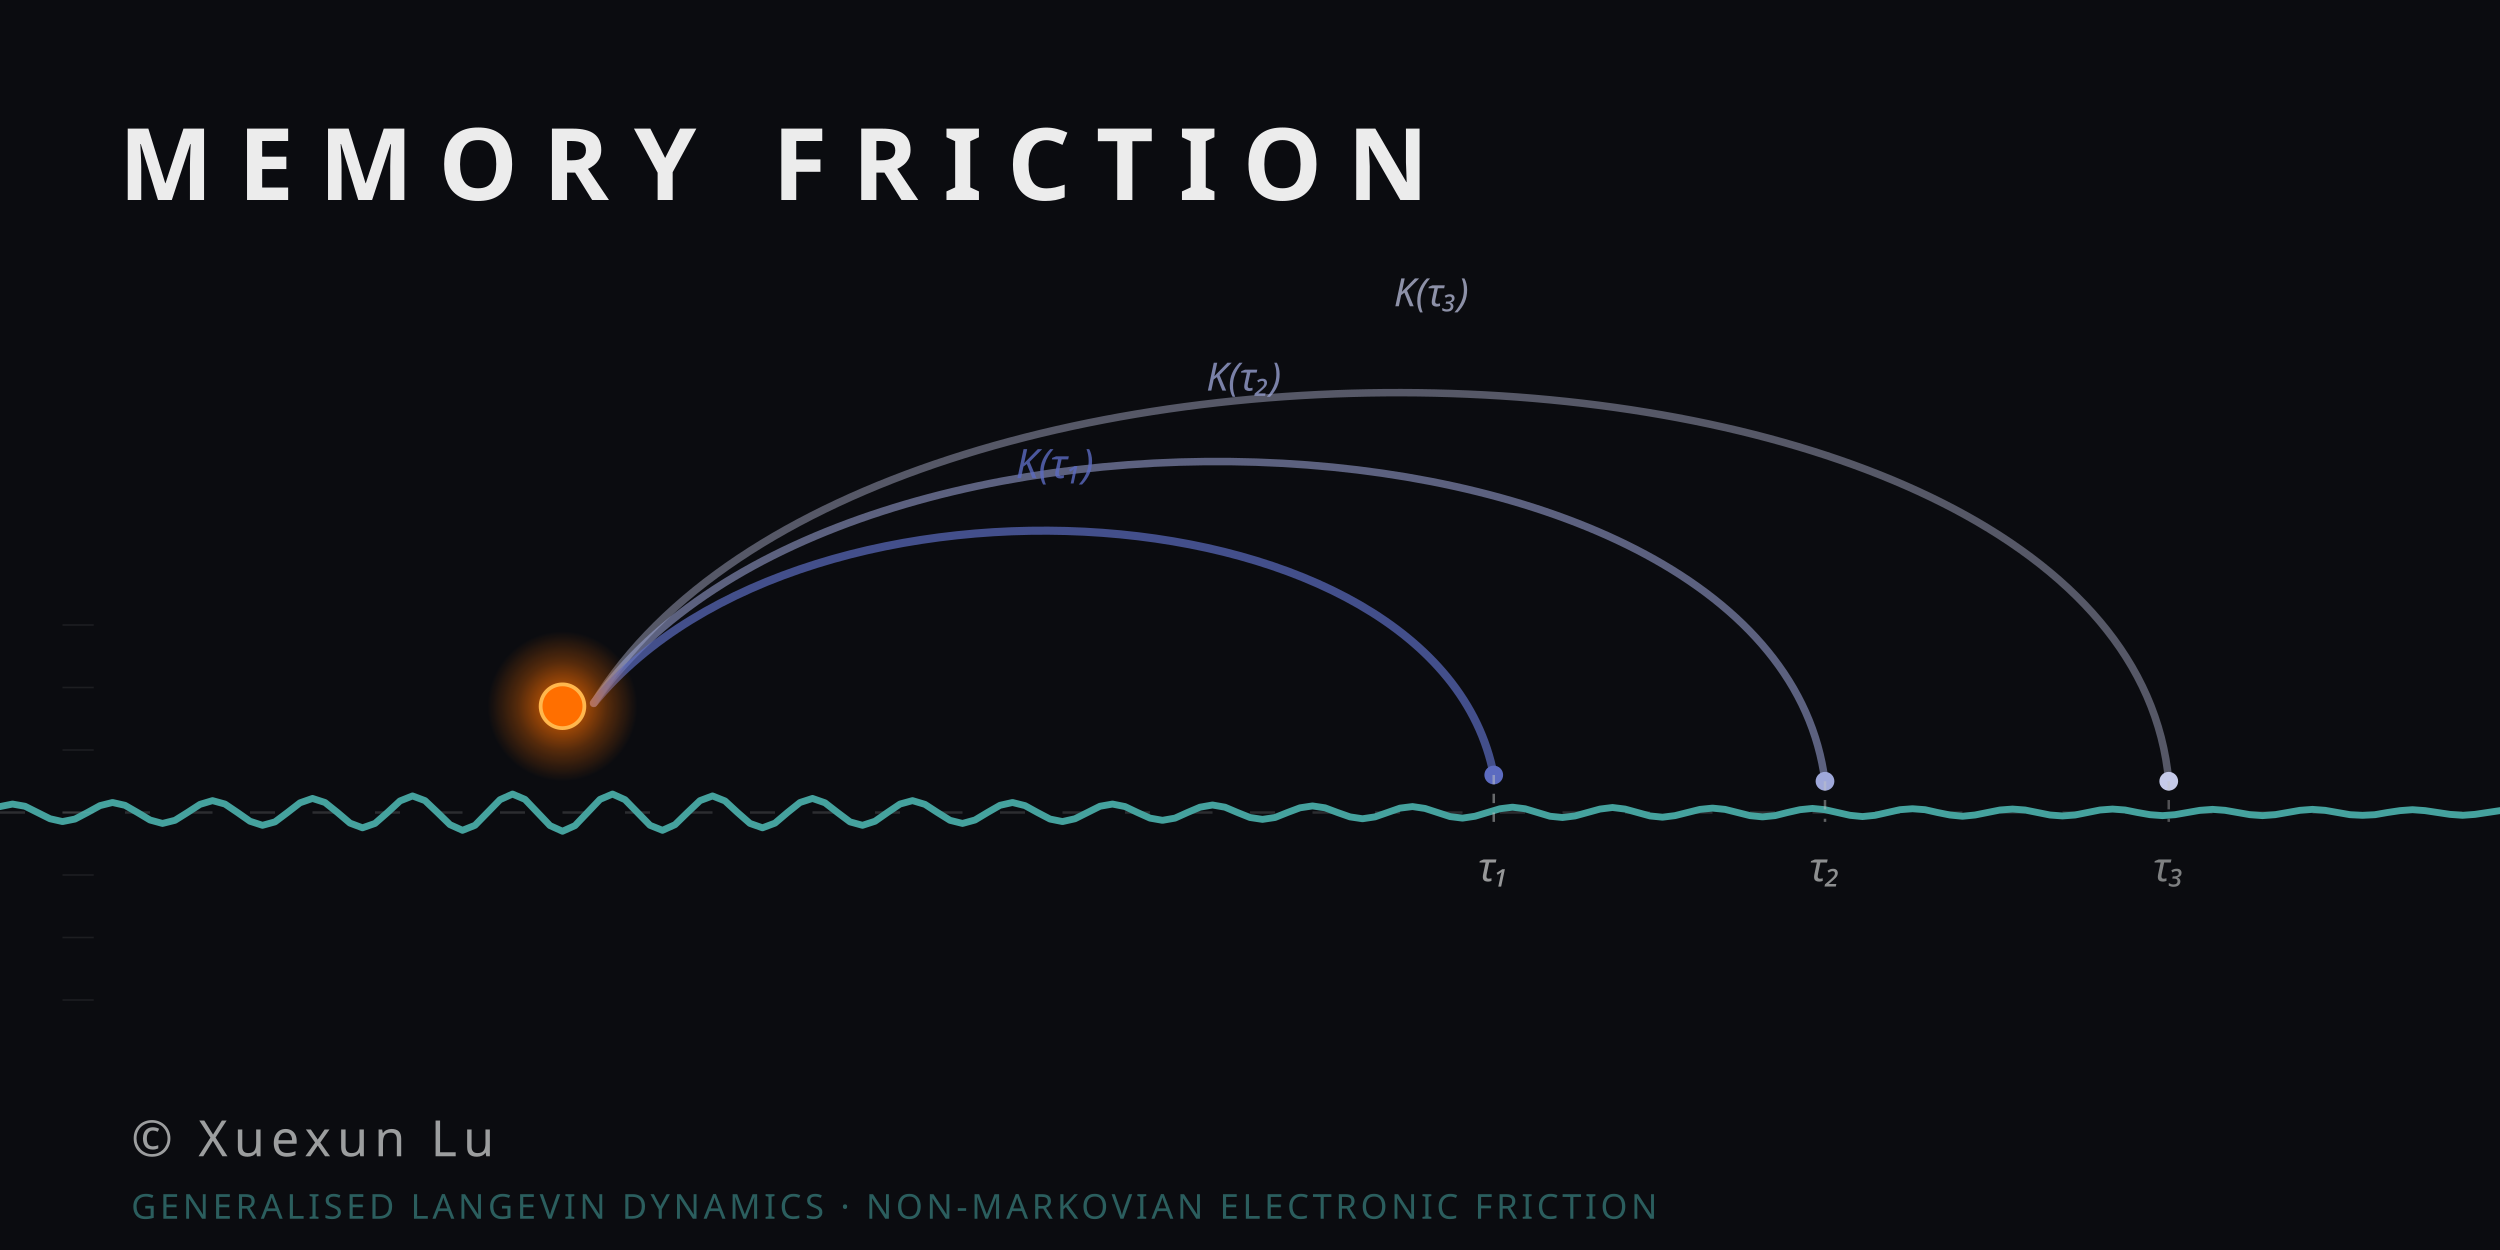
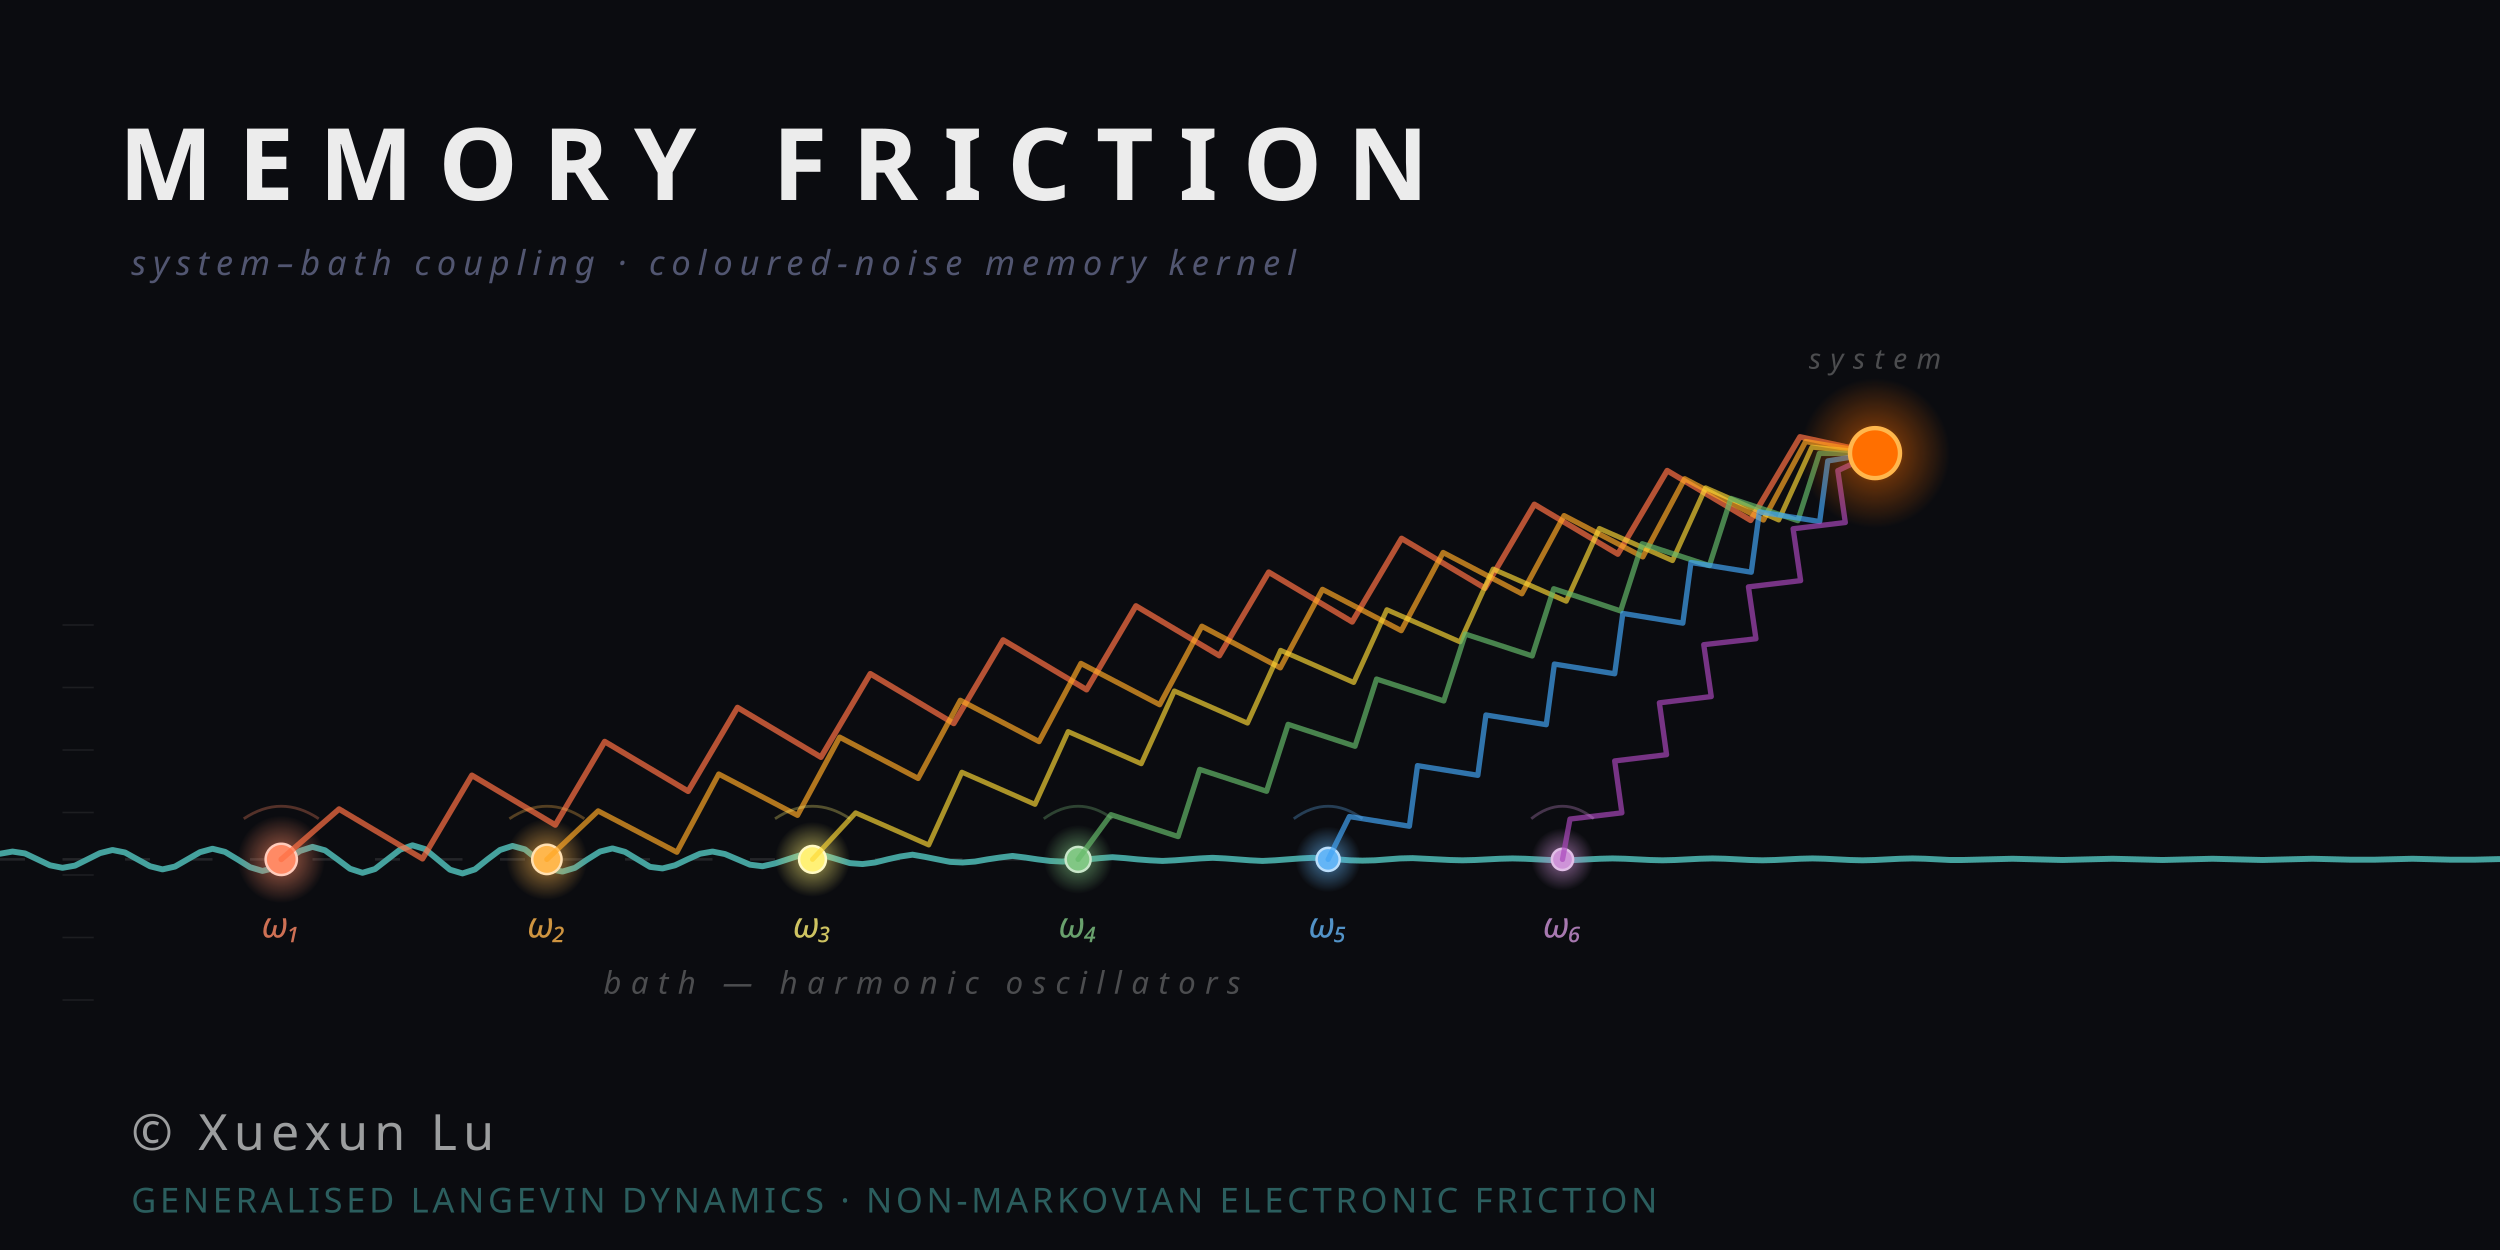
<svg xmlns="http://www.w3.org/2000/svg" viewBox="0 0 800 400" width="800" height="400">
  <defs>
    <radialGradient id="adsorbateGlow" cx="50%" cy="50%" r="50%">
-       <stop offset="0%" stop-color="#FF6F00" stop-opacity="0.9" />
-       <stop offset="60%" stop-color="#FF6F00" stop-opacity="0.3" />
+       <stop offset="0%" stop-color="#FF6F00" stop-opacity="0.95" />
+       <stop offset="40%" stop-color="#FF6F00" stop-opacity="0.35" />
      <stop offset="100%" stop-color="#FF6F00" stop-opacity="0" />
    </radialGradient>
+     <radialGradient id="glow1" cx="50%" cy="50%" r="50%">
+       <stop offset="0%" stop-color="#FF8A65" stop-opacity="0.65" />
+       <stop offset="100%" stop-color="#FF8A65" stop-opacity="0" />
+     </radialGradient>
+     <radialGradient id="glow2" cx="50%" cy="50%" r="50%">
+       <stop offset="0%" stop-color="#FFB74D" stop-opacity="0.65" />
+       <stop offset="100%" stop-color="#FFB74D" stop-opacity="0" />
+     </radialGradient>
+     <radialGradient id="glow3" cx="50%" cy="50%" r="50%">
+       <stop offset="0%" stop-color="#FFF176" stop-opacity="0.65" />
+       <stop offset="100%" stop-color="#FFF176" stop-opacity="0" />
+     </radialGradient>
+     <radialGradient id="glow4" cx="50%" cy="50%" r="50%">
+       <stop offset="0%" stop-color="#81C784" stop-opacity="0.65" />
+       <stop offset="100%" stop-color="#81C784" stop-opacity="0" />
+     </radialGradient>
+     <radialGradient id="glow5" cx="50%" cy="50%" r="50%">
+       <stop offset="0%" stop-color="#64B5F6" stop-opacity="0.65" />
+       <stop offset="100%" stop-color="#64B5F6" stop-opacity="0" />
+     </radialGradient>
+     <radialGradient id="glow6" cx="50%" cy="50%" r="50%">
+       <stop offset="0%" stop-color="#CE93D8" stop-opacity="0.65" />
+       <stop offset="100%" stop-color="#CE93D8" stop-opacity="0" />
+     </radialGradient>
+     <linearGradient id="spectrumGrad" x1="0%" y1="0%" x2="100%" y2="0%">
+       <stop offset="0%" stop-color="#FF7043" />
+       <stop offset="20%" stop-color="#FFA726" />
+       <stop offset="40%" stop-color="#FDD835" />
+       <stop offset="60%" stop-color="#66BB6A" />
+       <stop offset="80%" stop-color="#42A5F5" />
+       <stop offset="100%" stop-color="#AB47BC" />
+     </linearGradient>
  </defs>
  <rect x="0" y="0" width="800" height="400" fill="#0B0C10" />
-   <line x1="0" y1="260" x2="800" y2="260" stroke="#C5C6C7" stroke-opacity="0.18" stroke-width="0.8" stroke-dasharray="8 12" />
-   <polyline points="       0,258.1 4,257.3 8,258.0 12,260.0 16,262.0 20,262.9 24,262.1 28,260.0 32,257.8 36,256.8       40,257.7 44,260.0 48,262.4 52,263.5 56,262.5 60,260.0 64,257.4 68,256.2 72,257.3 76,260.0       80,262.8 84,264.1 88,263.0 92,260.0 96,256.9 100,255.5 104,256.8 108,260.0 112,263.4 116,264.9       120,263.5 124,260.0 128,256.3 132,254.7 136,256.2 140,260.0 144,263.9 148,265.7 152,264.1       156,260.0 160,255.9 164,254.1 168,255.8 172,260.0 176,264.2 180,266.0 184,264.2 188,260.0       192,255.8 196,254.1 200,255.9 204,260.0 208,264.1 212,265.7 216,263.9 220,260.0 224,256.2       228,254.7 232,256.3 236,260.0 240,263.5 244,264.9 248,263.4 252,260.0 256,256.8 260,255.5       264,256.9 268,260.0 272,263.0 276,264.1 280,262.8 284,260.0 288,257.3 292,256.2 296,257.4       300,260.0 304,262.5 308,263.5 312,262.4 316,260.0 320,257.7 324,256.8 328,257.8 332,260.0       336,262.1 340,262.9 344,262.0 348,260.0 352,258.0 356,257.3 360,258.1 364,260.0 368,261.8       372,262.5 376,261.8 380,260.0 384,258.3 388,257.6 392,258.3 396,260.0 400,261.6 404,262.2       408,261.6 412,260.0 416,258.5 420,257.9 424,258.5 428,260.0 432,261.4 436,262.0 440,261.4       444,260.0 448,258.6 452,258.1 456,258.7 460,260.0 464,261.3 468,261.8 472,261.2 476,260.0       480,258.8 484,258.3 488,258.8 492,260.0 496,261.2 500,261.6 504,261.1 508,260.0 512,258.9       516,258.4 520,258.9 524,260.0 528,261.1 532,261.5 536,261.0 540,260.0 544,259.0 548,258.6       552,259.0 556,260.0 560,261.0 564,261.4 568,261.0 572,260.0 576,259.1 580,258.7 584,259.1       588,260.0 592,260.9 596,261.3 600,260.9 604,260.0 608,259.1 612,258.8 616,259.1 620,260.0       624,260.8 628,261.2 632,260.8 636,260.0 640,259.2 644,258.9 648,259.2 652,260.0 656,260.8       660,261.1 664,260.8 668,260.0 672,259.2 676,258.9 680,259.2 684,260.0 688,260.7 692,261.0       696,260.7 700,260.0 704,259.3 708,259.0 712,259.3 716,260.0 720,260.7 724,261.0 728,260.7       732,260.0 736,259.3 740,259.0 744,259.3 748,260.0 752,260.7 756,260.9 760,260.7 764,260.0       768,259.4 772,259.1 776,259.4 780,260.0 784,260.6 788,260.9 792,260.6 796,260.0 800,259.4     " fill="none" stroke="#45A29E" stroke-width="2.2" stroke-linejoin="round" stroke-linecap="round" />
-   <path d="M 190,225 C 278,82 680,96 694,250" fill="none" stroke="#C5CAE9" stroke-opacity="0.40" stroke-width="2.4" stroke-linecap="round" />
-   <path d="M 190,225 C 268,112 568,125 584,250" fill="none" stroke="#9FA8DA" stroke-opacity="0.55" stroke-width="2.4" stroke-linecap="round" />
-   <path d="M 190,225 C 258,142 460,155 478,248" fill="none" stroke="#5C6BC0" stroke-opacity="0.70" stroke-width="2.6" stroke-linecap="round" />
-   <circle cx="180" cy="226" r="24" fill="url(#adsorbateGlow)" />
-   <circle cx="180" cy="226" r="7" fill="#FF6F00" stroke="#FFB74D" stroke-width="1.2" />
-   <circle cx="478" cy="248" r="3" fill="#5C6BC0" />
-   <line x1="478" y1="248" x2="478" y2="263" stroke="#C5C6C7" stroke-opacity="0.50" stroke-width="0.8" stroke-dasharray="3 3" />
-   <circle cx="584" cy="250" r="3" fill="#9FA8DA" />
-   <line x1="584" y1="250" x2="584" y2="263" stroke="#C5C6C7" stroke-opacity="0.45" stroke-width="0.8" stroke-dasharray="3 3" />
-   <circle cx="694" cy="250" r="3" fill="#C5CAE9" />
-   <line x1="694" y1="250" x2="694" y2="263" stroke="#C5C6C7" stroke-opacity="0.38" stroke-width="0.8" stroke-dasharray="3 3" />
-   <text x="478" y="282" text-anchor="middle" font-family="sans-serif" font-size="13" font-style="italic" fill="#C5C6C7" fill-opacity="0.75">τ₁</text>
-   <text x="584" y="282" text-anchor="middle" font-family="sans-serif" font-size="13" font-style="italic" fill="#C5C6C7" fill-opacity="0.70">τ₂</text>
-   <text x="694" y="282" text-anchor="middle" font-family="sans-serif" font-size="13" font-style="italic" fill="#C5C6C7" fill-opacity="0.62">τ₃</text>
-   <text x="350" y="153" text-anchor="end" font-family="sans-serif" font-size="13" font-style="italic" fill="#5C6BC0" fill-opacity="0.80">K(τ₁)</text>
-   <text x="410" y="125" text-anchor="end" font-family="sans-serif" font-size="12.5" font-style="italic" fill="#9FA8DA" fill-opacity="0.75">K(τ₂)</text>
-   <text x="470" y="98" text-anchor="end" font-family="sans-serif" font-size="12.5" font-style="italic" fill="#C5CAE9" fill-opacity="0.70">K(τ₃)</text>
+   <line x1="0" y1="275" x2="800" y2="275" stroke="#C5C6C7" stroke-opacity="0.14" stroke-width="0.8" stroke-dasharray="8 12" />
+   <polyline points="        0,273.2   4,272.5   8,273.1  12,275.0  16,276.9  20,277.7  24,277.0  28,275.0  32,273.0  36,272.0       40,272.8  44,275.0  48,277.2  52,278.2  56,277.3  60,275.0  64,272.7  68,271.6  72,272.6  76,275.0       80,277.5  84,278.7  88,277.7  92,275.0  96,272.3 100,271.0 104,272.1 108,275.0 112,278.0 116,279.3      120,278.1 124,275.0 128,271.9 132,270.5 136,271.7 140,275.0 144,278.3 148,279.5 152,278.2 156,275.0      160,272.0 164,270.7 168,271.8 172,275.0 176,278.1 180,278.9 184,277.7 188,275.0 192,272.5 196,271.5      200,272.6 204,275.0 208,277.4 212,277.9 216,276.9 220,275.0 224,273.2 228,272.5 232,273.3 236,275.0      240,276.7 244,277.2 248,276.3 252,275.0 256,273.7 260,273.2 264,273.8 268,275.0 272,276.2 276,276.5      280,276.0 284,275.0 288,274.1 292,273.5 296,274.2 300,275.0 304,275.8 308,276.0 312,275.7 316,275.0      320,274.4 324,273.9 328,274.4 332,275.0 336,275.5 340,275.7 344,275.4 348,275.0 352,274.6 356,274.3      360,274.6 364,275.0 368,275.3 372,275.5 376,275.3 380,275.0 384,274.7 388,274.5 392,274.7 396,275.0      400,275.3 404,275.5 408,275.3 412,275.0 416,274.7 420,274.5 424,274.7 428,275.0 432,275.3 436,275.4      440,275.3 444,275.0 448,274.7 452,274.6 456,274.8 460,275.0 464,275.2 468,275.3 472,275.2 476,275.0      480,274.8 484,274.7 488,274.8 492,275.0 496,275.2 500,275.3 504,275.2 508,275.0 512,274.8 516,274.7      520,274.8 524,275.0 528,275.2 532,275.3 536,275.2 540,275.0 544,274.8 548,274.7 552,274.8 556,275.0      560,275.2 564,275.3 568,275.2 572,275.0 576,274.8 580,274.7 584,274.8 588,275.0 592,275.2 596,275.3      600,275.2 604,275.0 608,274.8 612,274.7 616,274.8 620,275.0 624,275.2 628,275.2 632,275.1 636,275.0      640,274.9 644,274.8 648,274.9 652,275.0 656,275.1 660,275.2 664,275.1 668,275.0 672,274.9 676,274.8      680,274.9 684,275.0 688,275.1 692,275.2 696,275.1 700,275.0 704,274.9 708,274.8 712,274.9 716,275.0      720,275.1 724,275.2 728,275.1 732,275.0 736,274.9 740,274.8 744,274.9 748,275.0 752,275.1 756,275.1      760,275.1 764,275.0 768,274.9 772,274.8 776,274.9 780,275.0 784,275.1 788,275.1 792,275.1 796,275.0 800,274.9     " fill="none" stroke="#45A29E" stroke-width="1.9" stroke-linejoin="round" stroke-linecap="round" />
+   <text x="295" y="318" font-family="sans-serif" font-size="10" font-weight="300" letter-spacing="3" fill="#C5C6C7" fill-opacity="0.35" text-anchor="middle" font-style="italic">bath  —  harmonic oscillators</text>
+   <circle cx="90" cy="275" r="14" fill="url(#glow1)" />
+   <circle cx="90" cy="275" r="5.0" fill="#FF8A65" stroke="#FFCCBC" stroke-width="0.8" />
+   <circle cx="175" cy="275" r="13" fill="url(#glow2)" />
+   <circle cx="175" cy="275" r="4.7" fill="#FFB74D" stroke="#FFE0B2" stroke-width="0.8" />
+   <circle cx="260" cy="275" r="12" fill="url(#glow3)" />
+   <circle cx="260" cy="275" r="4.3" fill="#FFF176" stroke="#FFF9C4" stroke-width="0.8" />
+   <circle cx="345" cy="275" r="11" fill="url(#glow4)" />
+   <circle cx="345" cy="275" r="4.0" fill="#81C784" stroke="#C8E6C9" stroke-width="0.8" />
+   <circle cx="425" cy="275" r="10.5" fill="url(#glow5)" />
+   <circle cx="425" cy="275" r="3.7" fill="#64B5F6" stroke="#BBDEFB" stroke-width="0.8" />
+   <circle cx="500" cy="275" r="10" fill="url(#glow6)" />
+   <circle cx="500" cy="275" r="3.4" fill="#CE93D8" stroke="#E1BEE7" stroke-width="0.8" />
+   <polyline points="600.0,145.0 576.0,139.8 560.2,166.5 533.5,150.6 517.7,177.3 491.0,161.4 475.2,188.2 448.5,172.3 432.7,199.0 406.0,183.1 390.2,209.8 363.5,193.9 347.7,220.7 321.0,204.8 305.2,231.5 278.5,215.6 262.7,242.3 236.0,226.4 220.2,253.2 193.5,237.3 177.7,264.0 151.0,248.1 135.2,274.8 108.5,258.9 90.0,275.0" fill="none" stroke="#FF7043" stroke-opacity="0.70" stroke-width="1.8" stroke-linejoin="round" stroke-linecap="round" />
+   <polyline points="600.0,145.0 577.8,141.3 564.3,166.4 539.1,153.2 525.7,178.2 500.5,165.0 487.0,190.0 461.8,176.8 448.4,201.8 423.2,188.6 409.7,213.7 384.6,200.4 371.1,225.5 345.9,212.3 332.5,237.3 307.3,224.1 293.8,249.1 268.7,235.9 255.2,260.9 230.0,247.7 216.6,272.7 191.4,259.5 175.0,275.0" fill="none" stroke="#FFA726" stroke-opacity="0.68" stroke-width="1.7" stroke-linejoin="round" stroke-linecap="round" />
+   <polyline points="600.0,145.0 579.8,143.1 569.2,166.4 545.8,156.1 535.2,179.4 511.8,169.1 501.2,192.4 477.8,182.1 467.2,205.4 443.8,195.1 433.2,218.4 409.8,208.1 399.2,231.4 375.8,221.1 365.2,244.4 341.8,234.1 331.2,257.4 307.8,247.1 297.2,270.4 273.8,260.1 260.0,275.0" fill="none" stroke="#FDD835" stroke-opacity="0.66" stroke-width="1.6" stroke-linejoin="round" stroke-linecap="round" />
+   <polyline points="600.0,145.0 582.2,145.1 575.3,166.6 553.9,159.5 547.0,181.0 525.5,174.0 518.6,195.5 497.2,188.4 490.3,209.9 468.9,202.9 462.0,224.3 440.5,217.3 433.6,238.8 412.2,231.8 405.3,253.2 383.9,246.2 377.0,267.7 355.5,260.7 345.0,275.0" fill="none" stroke="#66BB6A" stroke-opacity="0.68" stroke-width="1.7" stroke-linejoin="round" stroke-linecap="round" />
+   <polyline points="600.0,145.0 584.9,147.5 582.3,166.9 563.0,163.8 560.4,183.1 541.1,180.0 538.5,199.4 519.3,196.3 516.7,215.6 497.4,212.5 494.8,231.9 475.5,228.8 472.9,248.1 453.6,245.0 451.0,264.4 431.8,261.3 425.0,275.0" fill="none" stroke="#42A5F5" stroke-opacity="0.68" stroke-width="1.7" stroke-linejoin="round" stroke-linecap="round" />
+   <polyline points="600.0,145.0 588.1,150.6 590.5,167.2 573.8,169.2 576.2,185.8 559.5,187.8 561.9,204.4 545.2,206.3 547.6,222.9 531.0,224.9 533.3,241.5 516.7,243.5 519.0,260.1 502.4,262.1 500.0,275.0" fill="none" stroke="#AB47BC" stroke-opacity="0.68" stroke-width="1.7" stroke-linejoin="round" stroke-linecap="round" />
+   <g fill="none" stroke-width="0.9" stroke-opacity="0.30">
+     <path d="M  78,262 Q  90,254 102,262" stroke="#FF8A65" />
+     <path d="M 163,262 Q 175,254 187,262" stroke="#FFB74D" />
+     <path d="M 248,262 Q 260,254 272,262" stroke="#FFF176" />
+     <path d="M 334,262 Q 345,254 356,262" stroke="#81C784" />
+     <path d="M 414,262 Q 425,254 436,262" stroke="#64B5F6" />
+     <path d="M 490,262 Q 500,254 510,262" stroke="#CE93D8" />
+   </g>
+   <g font-family="sans-serif" font-size="11.5" font-style="italic" text-anchor="middle">
+     <text x="90" y="300" fill="#FF8A65" fill-opacity="0.80">ω₁</text>
+     <text x="175" y="300" fill="#FFB74D" fill-opacity="0.80">ω₂</text>
+     <text x="260" y="300" fill="#FFF176" fill-opacity="0.80">ω₃</text>
+     <text x="345" y="300" fill="#81C784" fill-opacity="0.80">ω₄</text>
+     <text x="425" y="300" fill="#64B5F6" fill-opacity="0.80">ω₅</text>
+     <text x="500" y="300" fill="#CE93D8" fill-opacity="0.80">ω₆</text>
+   </g>
+   <text x="600" y="118" font-family="sans-serif" font-size="9" font-weight="300" letter-spacing="3" fill="#C5C6C7" fill-opacity="0.35" text-anchor="middle" font-style="italic">system</text>
+   <circle cx="600" cy="145" r="24" fill="url(#adsorbateGlow)" />
+   <circle cx="600" cy="145" r="8" fill="#FF6F00" stroke="#FFB74D" stroke-width="1.4" />
  <text x="38" y="64" font-family="sans-serif" font-size="32" font-weight="600" letter-spacing="8" fill="#FFFFFF" fill-opacity="0.92" text-transform="uppercase">MEMORY FRICTION</text>
-   <text x="42" y="370" font-family="sans-serif" font-size="16" font-weight="400" letter-spacing="2" fill="#C5C6C7" fill-opacity="0.78">© Xuexun Lu</text>
-   <text x="42" y="390" font-family="sans-serif" font-size="11" font-weight="300" letter-spacing="1.2" fill="#45A29E" fill-opacity="0.55">GENERALISED LANGEVIN DYNAMICS  ·  NON-MARKOVIAN ELECTRONIC FRICTION</text>
+   <text x="42" y="88" font-family="sans-serif" font-size="11" font-weight="300" letter-spacing="2.2" fill="#9FA8DA" fill-opacity="0.48" font-style="italic">system–bath coupling  ·  coloured-noise memory kernel</text>
+   <text x="42" y="368" font-family="sans-serif" font-size="16" font-weight="400" letter-spacing="2" fill="#C5C6C7" fill-opacity="0.78">© Xuexun Lu</text>
+   <text x="42" y="388" font-family="sans-serif" font-size="11" font-weight="300" letter-spacing="1.2" fill="#45A29E" fill-opacity="0.55">GENERALISED LANGEVIN DYNAMICS  ·  NON-MARKOVIAN ELECTRONIC FRICTION</text>
  <g stroke="#C5C6C7" stroke-opacity="0.10" stroke-width="0.5">
    <line x1="20" y1="200" x2="30" y2="200" />
    <line x1="20" y1="220" x2="30" y2="220" />
    <line x1="20" y1="240" x2="30" y2="240" />
    <line x1="20" y1="260" x2="30" y2="260" />
    <line x1="20" y1="280" x2="30" y2="280" />
    <line x1="20" y1="300" x2="30" y2="300" />
    <line x1="20" y1="320" x2="30" y2="320" />
  </g>
</svg>
